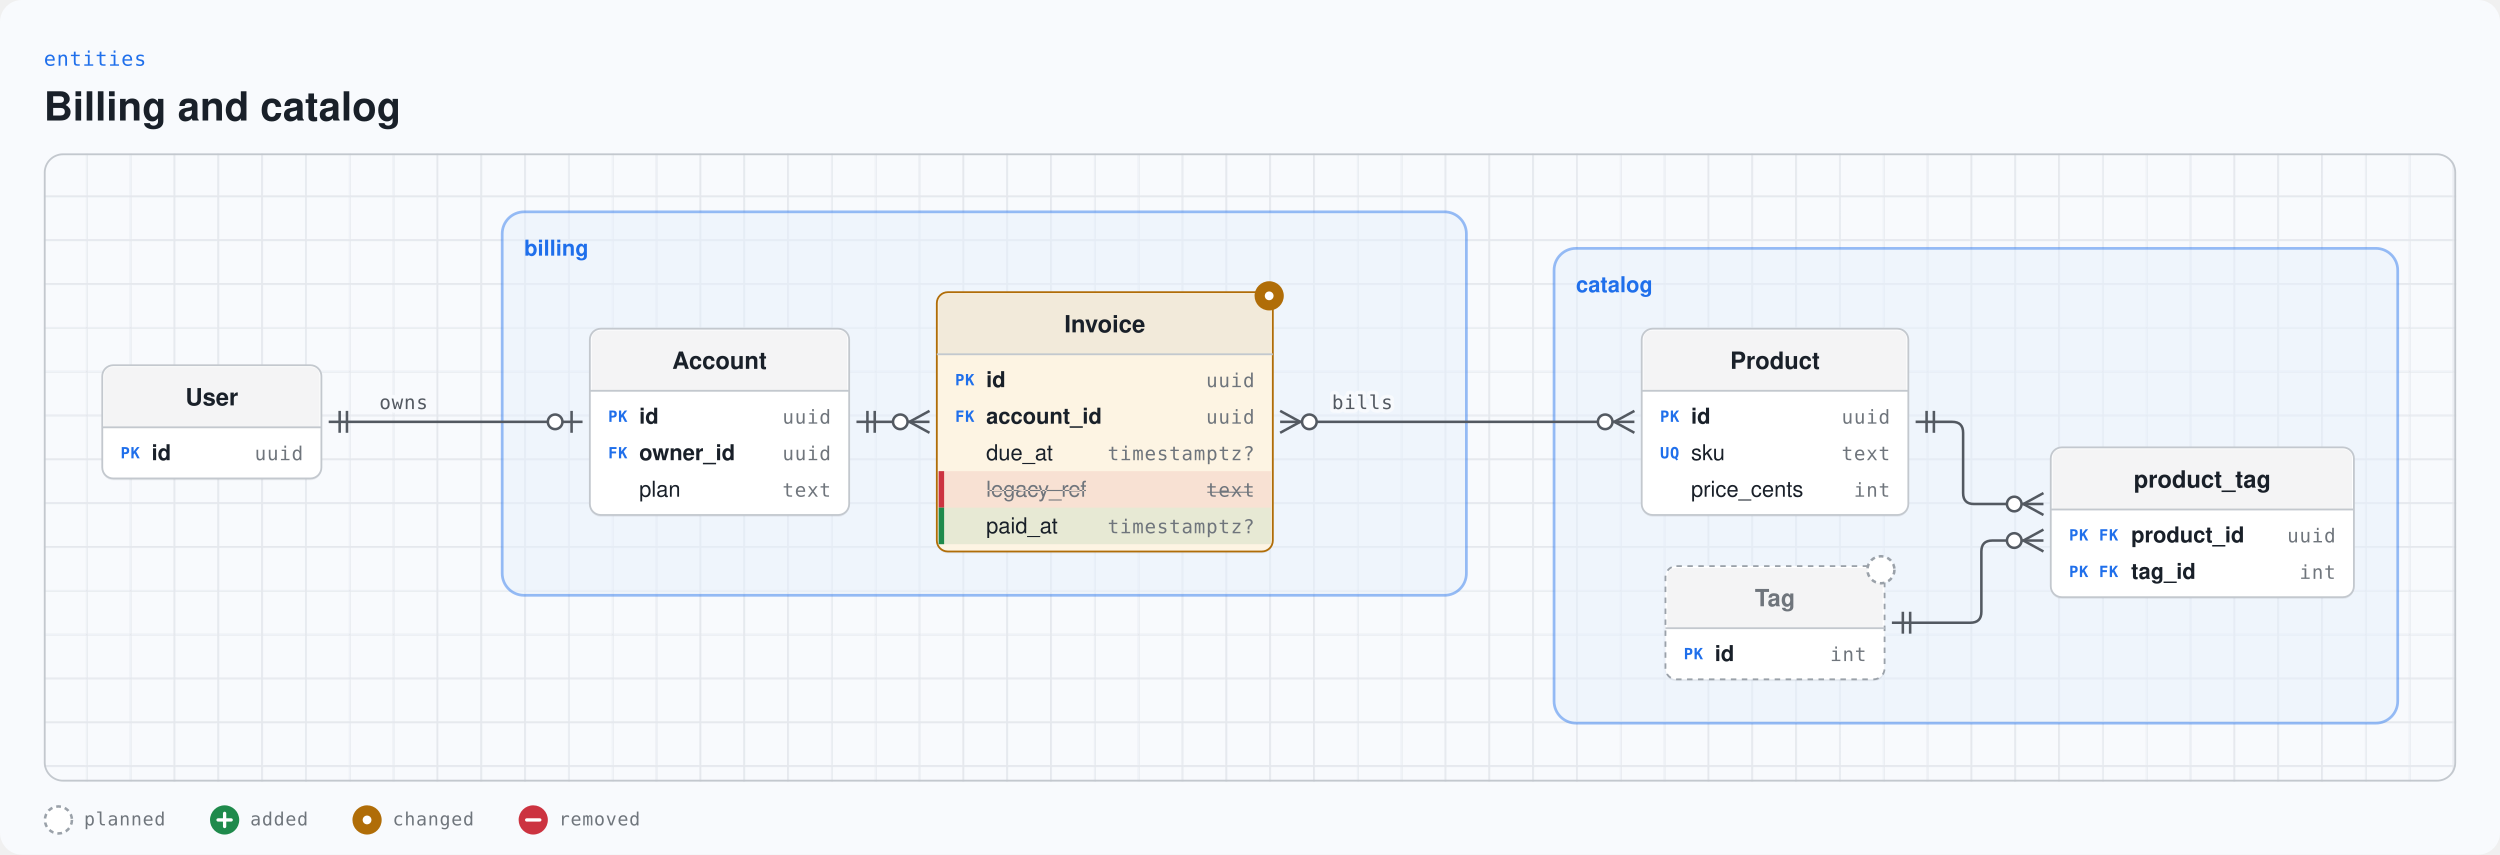
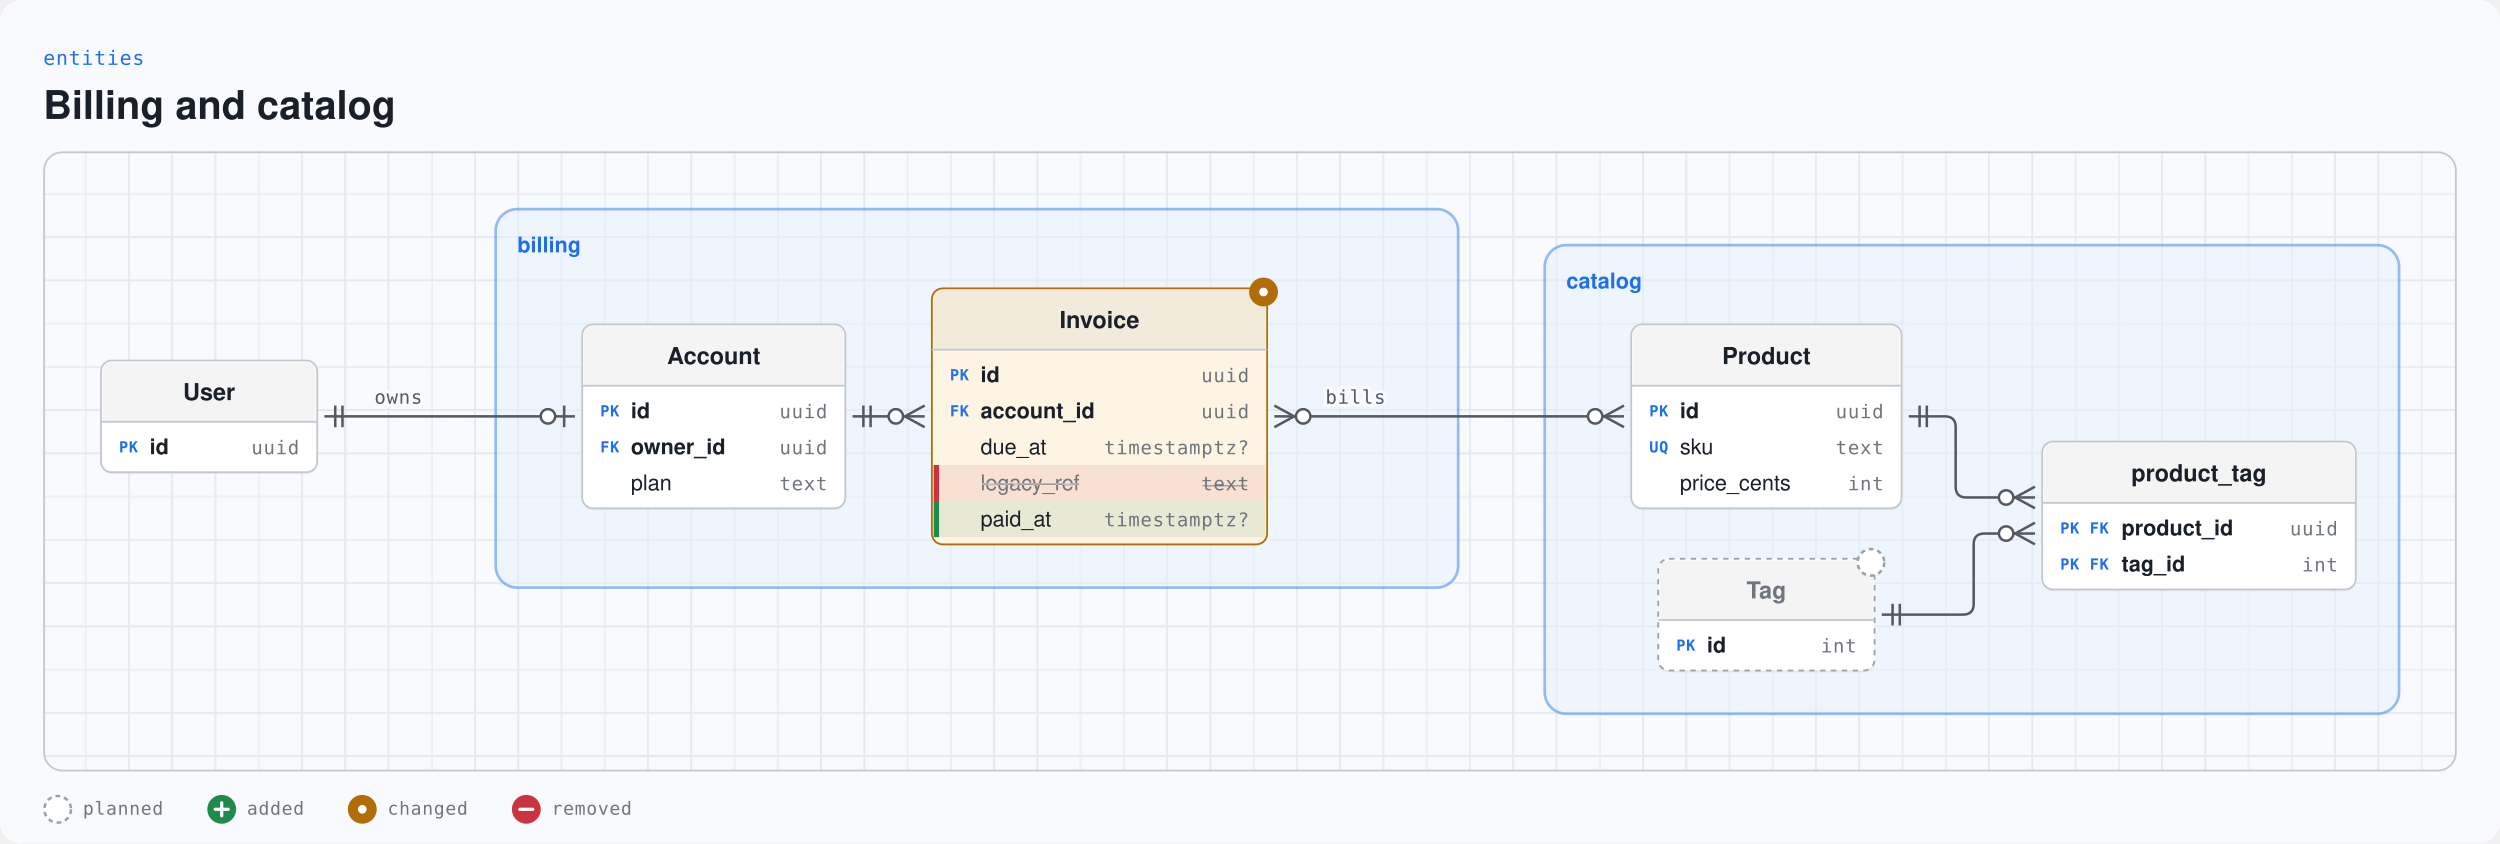
- <svg xmlns="http://www.w3.org/2000/svg" width="1369" height="468" viewBox="0 0 1369 468" role="img" aria-label="Billing and catalog">
+ <svg xmlns="http://www.w3.org/2000/svg" width="1387" height="468" viewBox="0 0 1387 468" role="img" aria-label="Billing and catalog">
  <style>text{font-family:Geist,ui-sans-serif,system-ui,-apple-system,"Segoe UI",Helvetica,Arial,sans-serif;fill:#192029}.mo{font-family:"JetBrains Mono",ui-monospace,"SF Mono",Menlo,Consolas,monospace;letter-spacing:.04em}.pg{fill:#f8fafd}.gr{fill:none;stroke:#e5e8ed}.cv{fill:none;stroke:#c3c8ce}.kk{font-size:11px;fill:#1f6feb}.t{font-size:22px;font-weight:700}.lg{font-size:10px;fill:#6f757c}.g{fill:#e6f0fd;fill-opacity:.5;stroke:#1f6feb;stroke-opacity:.45;stroke-width:1.5}.gv{fill:#fbeadc;fill-opacity:.5;stroke:#dd7b2b;stroke-opacity:1}.gn{fill:none;stroke-dasharray:5 4}.gl{font-size:12px;font-weight:600;fill:#1f6feb}.glv{fill:#a64b00}.gp{fill:none}.sh{fill:#192029;fill-opacity:.06}.ti{fill:#fff;stroke:#c3c8ce}.td{fill:#1a2028;stroke:#1a2028}.x{stroke-dasharray:4 3}.ic{fill:none;stroke:#323841;stroke-width:1.5;stroke-linecap:round;stroke-linejoin:round}.nm{font-size:13px;font-weight:600;text-anchor:middle}.ro{font-size:9.5px;fill:#6f757c;text-anchor:middle}.vl{fill:#f8fafd;fill-opacity:.78}.cd{fill:#fff;stroke:#c3c8ce}.e{fill:none;stroke:#535961;stroke-width:1.4}.em{stroke:#1f6feb;stroke-width:1.6}.d{stroke-dasharray:4 5}.a{fill:#535961}.am{fill:#1f6feb}.el{font-size:10.5px;fill:#535961;text-anchor:middle;paint-order:stroke;stroke:#f8fafd;stroke-width:4px;stroke-linejoin:round}.lm{fill:#1f6feb}.ls{text-anchor:start}.ll{stroke:#c3c8ce;stroke-dasharray:3 4}.k{fill:none;stroke:#fff;stroke-width:1.8;stroke-linecap:round;stroke-linejoin:round}.kf{fill:#fff}.bq{fill:#fff;stroke:#c3c8ce;stroke-width:1.4}.bp{fill:#fff;stroke:#9aa1a9;stroke-width:1.4;stroke-dasharray:2.6 2.2}.ti.s1,.ti.s4,.cd.s1,.cd.s4,.e.s1,.e.s4,.g.s1,.g.s4{stroke:#1f8a4c;stroke-opacity:1}.cd.s1,.cd.s4{fill:#edf8f1}.a.s1,.a.s4,.b.s1,.b.s4{fill:#1f8a4c}.ti.s2,.cd.s2,.e.s2,.g.s2{stroke:#6f52e0;stroke-opacity:1}.cd.s2{fill:#f1eefe}.a.s2,.b.s2{fill:#6f52e0}.ti.s3,.cd.s3,.e.s3,.g.s3{stroke:#9aa1a9;stroke-opacity:1;stroke-dasharray:3 3}.a.s3{fill:#9aa1a9}.ti.s5,.cd.s5,.e.s5,.g.s5{stroke:#b06d08;stroke-opacity:1}.cd.s5{fill:#fdf4e3}.a.s5,.b.s5{fill:#b06d08}.ti.s6,.cd.s6,.e.s6,.g.s6{stroke:#cc3340;stroke-opacity:1}.cd.s6{fill:#fdeeee}.a.s6,.b.s6{fill:#cc3340}.ti.s1,.ti.s2,.ti.s4,.ti.s5,.ti.s6{stroke-width:1.5}.p3{fill:#6f757c}.p6{fill:#6f757c;text-decoration:line-through}.oa{stroke-dasharray:none}@media(prefers-color-scheme:dark){text{fill:#e8ebf1}.pg{fill:#0e1217}.gr{stroke:#1b2025}.cv{stroke:#3c434c}.kk,.gl{fill:#569fff}.lg,.ro,.p3,.p6{fill:#8a9098}.g{fill:#1a2a3f;fill-opacity:.35;stroke:#569fff;stroke-opacity:.5}.gv{fill:#2f2115;fill-opacity:.4;stroke:#e0843e;stroke-opacity:1}.gn{fill:none}.glv{fill:#f2a26a}.gp{fill:#fff}.vl{fill:#0e1217}.cd{fill:#161b21;stroke:#3c434c}.e{stroke:#a0a5ac}.em{stroke:#569fff}.a{fill:#a0a5ac}.am{fill:#569fff}.el{fill:#a0a5ac;stroke:#0e1217}.lm{fill:#569fff}.ll{stroke:#3c434c}.k{stroke:#0e1217}.kf{fill:#0e1217}.bq{fill:#161b21;stroke:#3c434c}.bp{fill:#161b21;stroke:#6c737c}.ti.s1,.ti.s4,.cd.s1,.cd.s4,.e.s1,.e.s4,.g.s1,.g.s4{stroke:#4cc27a}.cd.s1,.cd.s4{fill:#13281c}.a.s1,.a.s4,.b.s1,.b.s4{fill:#4cc27a}.ti.s2,.cd.s2,.e.s2,.g.s2{stroke:#a48cff}.cd.s2{fill:#211a3d}.a.s2,.b.s2{fill:#a48cff}.ti.s3,.cd.s3,.e.s3,.g.s3{stroke:#6c737c}.a.s3{fill:#6c737c}.ti.s5,.cd.s5,.e.s5,.g.s5{stroke:#dba13a}.cd.s5{fill:#2b2212}.a.s5,.b.s5{fill:#dba13a}.ti.s6,.cd.s6,.e.s6,.g.s6{stroke:#f0626c}.cd.s6{fill:#2e1618}.a.s6,.b.s6{fill:#f0626c}}.rh{fill:#192029;fill-opacity:.05}.rl{fill:none;stroke:#c3c8ce}.rn{font-size:12px}.rkb{font-weight:600}.rk{font-size:8.5px;font-weight:700;fill:#1f6feb}.ty{font-size:10.5px;fill:#6f757c;text-anchor:end}.rm{font-size:10.5px}.rs{font-size:9.5px;fill:#6f757c;text-anchor:middle}.it{font-style:italic}.mk{fill:#fff}.rw{fill:none}.rw.s1,.rw.s4{fill:#1f8a4c;fill-opacity:.1}.rw.s2{fill:#6f52e0;fill-opacity:.1}.rw.s5{fill:#b06d08;fill-opacity:.1}.rw.s6{fill:#cc3340;fill-opacity:.1}@media(prefers-color-scheme:dark){.rh{fill:#fff;fill-opacity:.05}.rl{stroke:#3c434c}.rk{fill:#569fff}.ty,.rs{fill:#8a9098}.mk{fill:#161b21}.rw.s1,.rw.s4{fill:#4cc27a;fill-opacity:.16}.rw.s2{fill:#a48cff;fill-opacity:.16}.rw.s5{fill:#dba13a;fill-opacity:.16}.rw.s6{fill:#f0626c;fill-opacity:.16}}</style>
  <defs>
    <pattern id="gr" width="24" height="24" patternUnits="userSpaceOnUse" x="23" y="83">
      <path class="gr" d="M24 .5H.5V24" />
    </pattern>
    <g id="b3">
      <circle r="7.4" class="bp" />
    </g>
    <g id="b4">
      <circle r="8" class="b s4" />
      <path class="k" d="M-3.6 0h7.2M0-3.6v7.2" />
    </g>
    <g id="b5">
      <circle r="8" class="b s5" />
      <circle r="2.4" class="kf" />
    </g>
    <g id="b6">
      <circle r="8" class="b s6" />
      <path class="k" d="M-3.6 0h7.2" />
    </g>
  </defs>
-   <rect class="pg" width="1369" height="468" rx="12" />
+   <rect class="pg" width="1387" height="468" rx="12" />
  <text class="kk mo" x="24" y="36">entities</text>
  <text class="t" x="24" y="66">Billing and catalog</text>
-   <rect fill="url(#gr)" x="24" y="84" width="1321" height="344" rx="10" />
-   <rect class="cv" x="24.5" y="84.5" width="1320" height="343" rx="10" />
+   <rect fill="url(#gr)" x="24" y="84" width="1339" height="344" rx="10" />
+   <rect class="cv" x="24.5" y="84.5" width="1338" height="343" rx="10" />
  <g data-k="group" data-id="billing" data-s="">
-     <rect class="g" x="275" y="116" width="528" height="210" rx="12" />
+     <rect class="g" x="275" y="116" width="534" height="210" rx="12" />
  </g>
  <g data-k="group" data-id="catalog" data-s="">
-     <rect class="g" x="851" y="136" width="462" height="260" rx="12" />
+     <rect class="g" x="857" y="136" width="474" height="260" rx="12" />
  </g>
  <g data-k="edge" data-i="0" data-from="users" data-to="accounts" data-s="">
    <path class="e rt" d="M180 231L319 231" />
    <path class="e" d="M186 237L186 225" />
    <path class="e" d="M190 237L190 225" />
    <path class="e" d="M313 225L313 237" />
    <circle class="e mk" cx="304" cy="231" r="4" />
  </g>
  <g data-k="edge" data-i="1" data-from="accounts" data-to="invoices" data-s="">
-     <path class="e rt" d="M469 231L509 231" />
-     <path class="e" d="M475 237L475 225" />
+     <path class="e rt" d="M473 231L513 231" />
    <path class="e" d="M479 237L479 225" />
-     <path class="e" d="M509 225L498 231L509 237" />
-     <circle class="e mk" cx="493" cy="231" r="4" />
+     <path class="e" d="M483 237L483 225" />
+     <path class="e" d="M513 225L502 231L513 237" />
+     <circle class="e mk" cx="497" cy="231" r="4" />
  </g>
  <g data-k="edge" data-i="2" data-from="invoices" data-to="products" data-s="">
-     <path class="e rt" d="M701 231L895 231" />
-     <path class="e" d="M701 237L712 231L701 225" />
-     <circle class="e mk" cx="717" cy="231" r="4" />
-     <path class="e" d="M895 225L884 231L895 237" />
-     <circle class="e mk" cx="879" cy="231" r="4" />
+     <path class="e rt" d="M707 231L901 231" />
+     <path class="e" d="M707 237L718 231L707 225" />
+     <circle class="e mk" cx="723" cy="231" r="4" />
+     <path class="e" d="M901 225L890 231L901 237" />
+     <circle class="e mk" cx="885" cy="231" r="4" />
  </g>
  <g data-k="edge" data-i="3" data-from="products" data-to="product_tags" data-s="">
-     <path class="e rt" d="M1049 231L1069 231Q1075 231 1075 237L1075 270Q1075 276 1081 276L1119 276" />
-     <path class="e" d="M1055 237L1055 225" />
-     <path class="e" d="M1059 237L1059 225" />
-     <path class="e" d="M1119 270L1108 276L1119 282" />
-     <circle class="e mk" cx="1103" cy="276" r="4" />
+     <path class="e rt" d="M1059 231L1079 231Q1085 231 1085 237L1085 270Q1085 276 1091 276L1129 276" />
+     <path class="e" d="M1065 237L1065 225" />
+     <path class="e" d="M1069 237L1069 225" />
+     <path class="e" d="M1129 270L1118 276L1129 282" />
+     <circle class="e mk" cx="1113" cy="276" r="4" />
  </g>
  <g data-k="edge" data-i="4" data-from="tags" data-to="product_tags" data-s="">
-     <path class="e rt" d="M1036 341L1079 341Q1085 341 1085 335L1085 302Q1085 296 1091 296L1119 296" />
-     <path class="e" d="M1042 347L1042 335" />
-     <path class="e" d="M1046 347L1046 335" />
-     <path class="e" d="M1119 290L1108 296L1119 302" />
-     <circle class="e mk" cx="1103" cy="296" r="4" />
+     <path class="e rt" d="M1044 341L1089 341Q1095 341 1095 335L1095 302Q1095 296 1101 296L1129 296" />
+     <path class="e" d="M1050 347L1050 335" />
+     <path class="e" d="M1054 347L1054 335" />
+     <path class="e" d="M1129 290L1118 296L1129 302" />
+     <circle class="e mk" cx="1113" cy="296" r="4" />
  </g>
  <g data-k="group" data-id="billing" data-s="">
    <text class="gl" x="287" y="140">billing</text>
  </g>
  <g data-k="node" data-id="accounts" data-s="">
-     <rect class="sh" x="323" y="181" width="142" height="102" rx="6" />
-     <rect class="cd" x="323" y="180" width="142" height="102" rx="6" />
-     <path class="rh" d="M324 214V186Q324 181 329 181H459Q464 181 464 186V214z" />
-     <text class="nm" x="394" y="202">Account</text>
-     <path class="rl" d="M323 214h142" />
+     <rect class="sh" x="323" y="181" width="146" height="102" rx="6" />
+     <rect class="cd" x="323" y="180" width="146" height="102" rx="6" />
+     <path class="rh" d="M324 214V186Q324 181 329 181H463Q468 181 468 186V214z" />
+     <text class="nm" x="396" y="202">Account</text>
+     <path class="rl" d="M323 214h146" />
    <text class="rk mo" x="333" y="231">PK</text>
    <text class="rn rkb" x="350" y="232">id</text>
-     <text class="ty mo" x="455" y="232">uuid</text>
+     <text class="ty mo" x="459" y="232">uuid</text>
    <text class="rk mo" x="333" y="251">FK</text>
    <text class="rn rkb" x="350" y="252">owner_id</text>
-     <text class="ty mo" x="455" y="252">uuid</text>
+     <text class="ty mo" x="459" y="252">uuid</text>
    <text class="rn" x="350" y="272">plan</text>
-     <text class="ty mo" x="455" y="272">text</text>
+     <text class="ty mo" x="459" y="272">text</text>
  </g>
  <g data-k="node" data-id="invoices" data-s="mod">
-     <rect class="sh" x="513" y="161" width="184" height="142" rx="6" />
-     <rect class="cd s5" x="513" y="160" width="184" height="142" rx="6" />
-     <path class="rh" d="M514 194V166Q514 161 519 161H691Q696 161 696 166V194z" />
-     <text class="nm" x="605" y="182">Invoice</text>
-     <path class="rl" d="M513 194h184" />
-     <text class="rk mo" x="523" y="211">PK</text>
-     <text class="rn rkb" x="540" y="212">id</text>
-     <text class="ty mo" x="687" y="212">uuid</text>
-     <text class="rk mo" x="523" y="231">FK</text>
-     <text class="rn rkb" x="540" y="232">account_id</text>
-     <text class="ty mo" x="687" y="232">uuid</text>
-     <text class="rn" x="540" y="252">due_at</text>
-     <text class="ty mo" x="687" y="252">timestamptz?</text>
-     <rect class="rw s6" x="514" y="258" width="182" height="20" />
-     <rect class="b s6" x="514" y="258" width="3" height="20" />
-     <text class="rn p6" x="540" y="272">legacy_ref</text>
-     <text class="ty mo p6" x="687" y="272">text</text>
-     <rect class="rw s4" x="514" y="278" width="182" height="20" />
-     <rect class="b s4" x="514" y="278" width="3" height="20" />
-     <text class="rn" x="540" y="292">paid_at</text>
-     <text class="ty mo" x="687" y="292">timestamptz?</text>
-     <use href="#b5" x="695" y="162" />
+     <rect class="sh" x="517" y="161" width="186" height="142" rx="6" />
+     <rect class="cd s5" x="517" y="160" width="186" height="142" rx="6" />
+     <path class="rh" d="M518 194V166Q518 161 523 161H697Q702 161 702 166V194z" />
+     <text class="nm" x="610" y="182">Invoice</text>
+     <path class="rl" d="M517 194h186" />
+     <text class="rk mo" x="527" y="211">PK</text>
+     <text class="rn rkb" x="544" y="212">id</text>
+     <text class="ty mo" x="693" y="212">uuid</text>
+     <text class="rk mo" x="527" y="231">FK</text>
+     <text class="rn rkb" x="544" y="232">account_id</text>
+     <text class="ty mo" x="693" y="232">uuid</text>
+     <text class="rn" x="544" y="252">due_at</text>
+     <text class="ty mo" x="693" y="252">timestamptz?</text>
+     <rect class="rw s6" x="518" y="258" width="184" height="20" />
+     <rect class="b s6" x="518" y="258" width="3" height="20" />
+     <text class="rn p6" x="544" y="272">legacy_ref</text>
+     <text class="ty mo p6" x="693" y="272">text</text>
+     <rect class="rw s4" x="518" y="278" width="184" height="20" />
+     <rect class="b s4" x="518" y="278" width="3" height="20" />
+     <text class="rn" x="544" y="292">paid_at</text>
+     <text class="ty mo" x="693" y="292">timestamptz?</text>
+     <use href="#b5" x="701" y="162" />
  </g>
  <g data-k="group" data-id="catalog" data-s="">
-     <text class="gl" x="863" y="160">catalog</text>
+     <text class="gl" x="869" y="160">catalog</text>
  </g>
  <g data-k="node" data-id="products" data-s="">
-     <rect class="sh" x="899" y="181" width="146" height="102" rx="6" />
-     <rect class="cd" x="899" y="180" width="146" height="102" rx="6" />
-     <path class="rh" d="M900 214V186Q900 181 905 181H1039Q1044 181 1044 186V214z" />
-     <text class="nm" x="972" y="202">Product</text>
-     <path class="rl" d="M899 214h146" />
-     <text class="rk mo" x="909" y="231">PK</text>
-     <text class="rn rkb" x="926" y="232">id</text>
-     <text class="ty mo" x="1035" y="232">uuid</text>
-     <text class="rk mo" x="909" y="251">UQ</text>
-     <text class="rn" x="926" y="252">sku</text>
-     <text class="ty mo" x="1035" y="252">text</text>
-     <text class="rn" x="926" y="272">price_cents</text>
-     <text class="ty mo" x="1035" y="272">int</text>
+     <rect class="sh" x="905" y="181" width="150" height="102" rx="6" />
+     <rect class="cd" x="905" y="180" width="150" height="102" rx="6" />
+     <path class="rh" d="M906 214V186Q906 181 911 181H1049Q1054 181 1054 186V214z" />
+     <text class="nm" x="980" y="202">Product</text>
+     <path class="rl" d="M905 214h150" />
+     <text class="rk mo" x="915" y="231">PK</text>
+     <text class="rn rkb" x="932" y="232">id</text>
+     <text class="ty mo" x="1045" y="232">uuid</text>
+     <text class="rk mo" x="915" y="251">UQ</text>
+     <text class="rn" x="932" y="252">sku</text>
+     <text class="ty mo" x="1045" y="252">text</text>
+     <text class="rn" x="932" y="272">price_cents</text>
+     <text class="ty mo" x="1045" y="272">int</text>
  </g>
  <g data-k="node" data-id="tags" data-s="plan">
-     <rect class="sh" x="912" y="311" width="120" height="62" rx="6" />
-     <rect class="cd s3" x="912" y="310" width="120" height="62" rx="6" />
-     <path class="rh" d="M913 344V316Q913 311 918 311H1026Q1031 311 1031 316V344z" />
-     <text class="nm p3" x="972" y="332">Tag</text>
-     <path class="rl" d="M912 344h120" />
-     <text class="rk mo" x="922" y="361">PK</text>
-     <text class="rn rkb" x="939" y="362">id</text>
-     <text class="ty mo" x="1022" y="362">int</text>
-     <use href="#b3" x="1030" y="312" />
+     <rect class="sh" x="920" y="311" width="120" height="62" rx="6" />
+     <rect class="cd s3" x="920" y="310" width="120" height="62" rx="6" />
+     <path class="rh" d="M921 344V316Q921 311 926 311H1034Q1039 311 1039 316V344z" />
+     <text class="nm p3" x="980" y="332">Tag</text>
+     <path class="rl" d="M920 344h120" />
+     <text class="rk mo" x="930" y="361">PK</text>
+     <text class="rn rkb" x="947" y="362">id</text>
+     <text class="ty mo" x="1030" y="362">int</text>
+     <use href="#b3" x="1038" y="312" />
  </g>
  <g data-k="node" data-id="product_tags" data-s="">
-     <rect class="sh" x="1123" y="246" width="166" height="82" rx="6" />
-     <rect class="cd" x="1123" y="245" width="166" height="82" rx="6" />
-     <path class="rh" d="M1124 279V251Q1124 246 1129 246H1283Q1288 246 1288 251V279z" />
-     <text class="nm" x="1206" y="267">product_tag</text>
-     <path class="rl" d="M1123 279h166" />
-     <text class="rk mo" x="1133" y="296">PK FK</text>
-     <text class="rn rkb" x="1167" y="297">product_id</text>
-     <text class="ty mo" x="1279" y="297">uuid</text>
-     <text class="rk mo" x="1133" y="316">PK FK</text>
-     <text class="rn rkb" x="1167" y="317">tag_id</text>
-     <text class="ty mo" x="1279" y="317">int</text>
+     <rect class="sh" x="1133" y="246" width="174" height="82" rx="6" />
+     <rect class="cd" x="1133" y="245" width="174" height="82" rx="6" />
+     <path class="rh" d="M1134 279V251Q1134 246 1139 246H1301Q1306 246 1306 251V279z" />
+     <text class="nm" x="1220" y="267">product_tag</text>
+     <path class="rl" d="M1133 279h174" />
+     <text class="rk mo" x="1143" y="296">PK FK</text>
+     <text class="rn rkb" x="1177" y="297">product_id</text>
+     <text class="ty mo" x="1297" y="297">uuid</text>
+     <text class="rk mo" x="1143" y="316">PK FK</text>
+     <text class="rn rkb" x="1177" y="317">tag_id</text>
+     <text class="ty mo" x="1297" y="317">int</text>
  </g>
  <g data-k="node" data-id="users" data-s="">
    <rect class="sh" x="56" y="201" width="120" height="62" rx="6" />
    <rect class="cd" x="56" y="200" width="120" height="62" rx="6" />
    <path class="rh" d="M57 234V206Q57 201 62 201H170Q175 201 175 206V234z" />
    <text class="nm" x="116" y="222">User</text>
    <path class="rl" d="M56 234h120" />
    <text class="rk mo" x="66" y="251">PK</text>
    <text class="rn rkb" x="83" y="252">id</text>
    <text class="ty mo" x="166" y="252">uuid</text>
  </g>
  <g data-k="edge" data-i="0" data-from="users" data-to="accounts" data-s="">
    <text class="el mo" x="221" y="224">owns</text>
  </g>
  <g data-k="edge" data-i="2" data-from="invoices" data-to="products" data-s="">
-     <text class="el mo" x="746" y="224">bills</text>
+     <text class="el mo" x="752" y="224">bills</text>
  </g>
  <use href="#b3" x="32" y="449" />
  <text class="lg mo" x="46" y="452">planned</text>
  <use href="#b4" x="123" y="449" />
  <text class="lg mo" x="137" y="452">added</text>
  <use href="#b5" x="201" y="449" />
  <text class="lg mo" x="215" y="452">changed</text>
  <use href="#b6" x="292" y="449" />
  <text class="lg mo" x="306" y="452">removed</text>
</svg>
